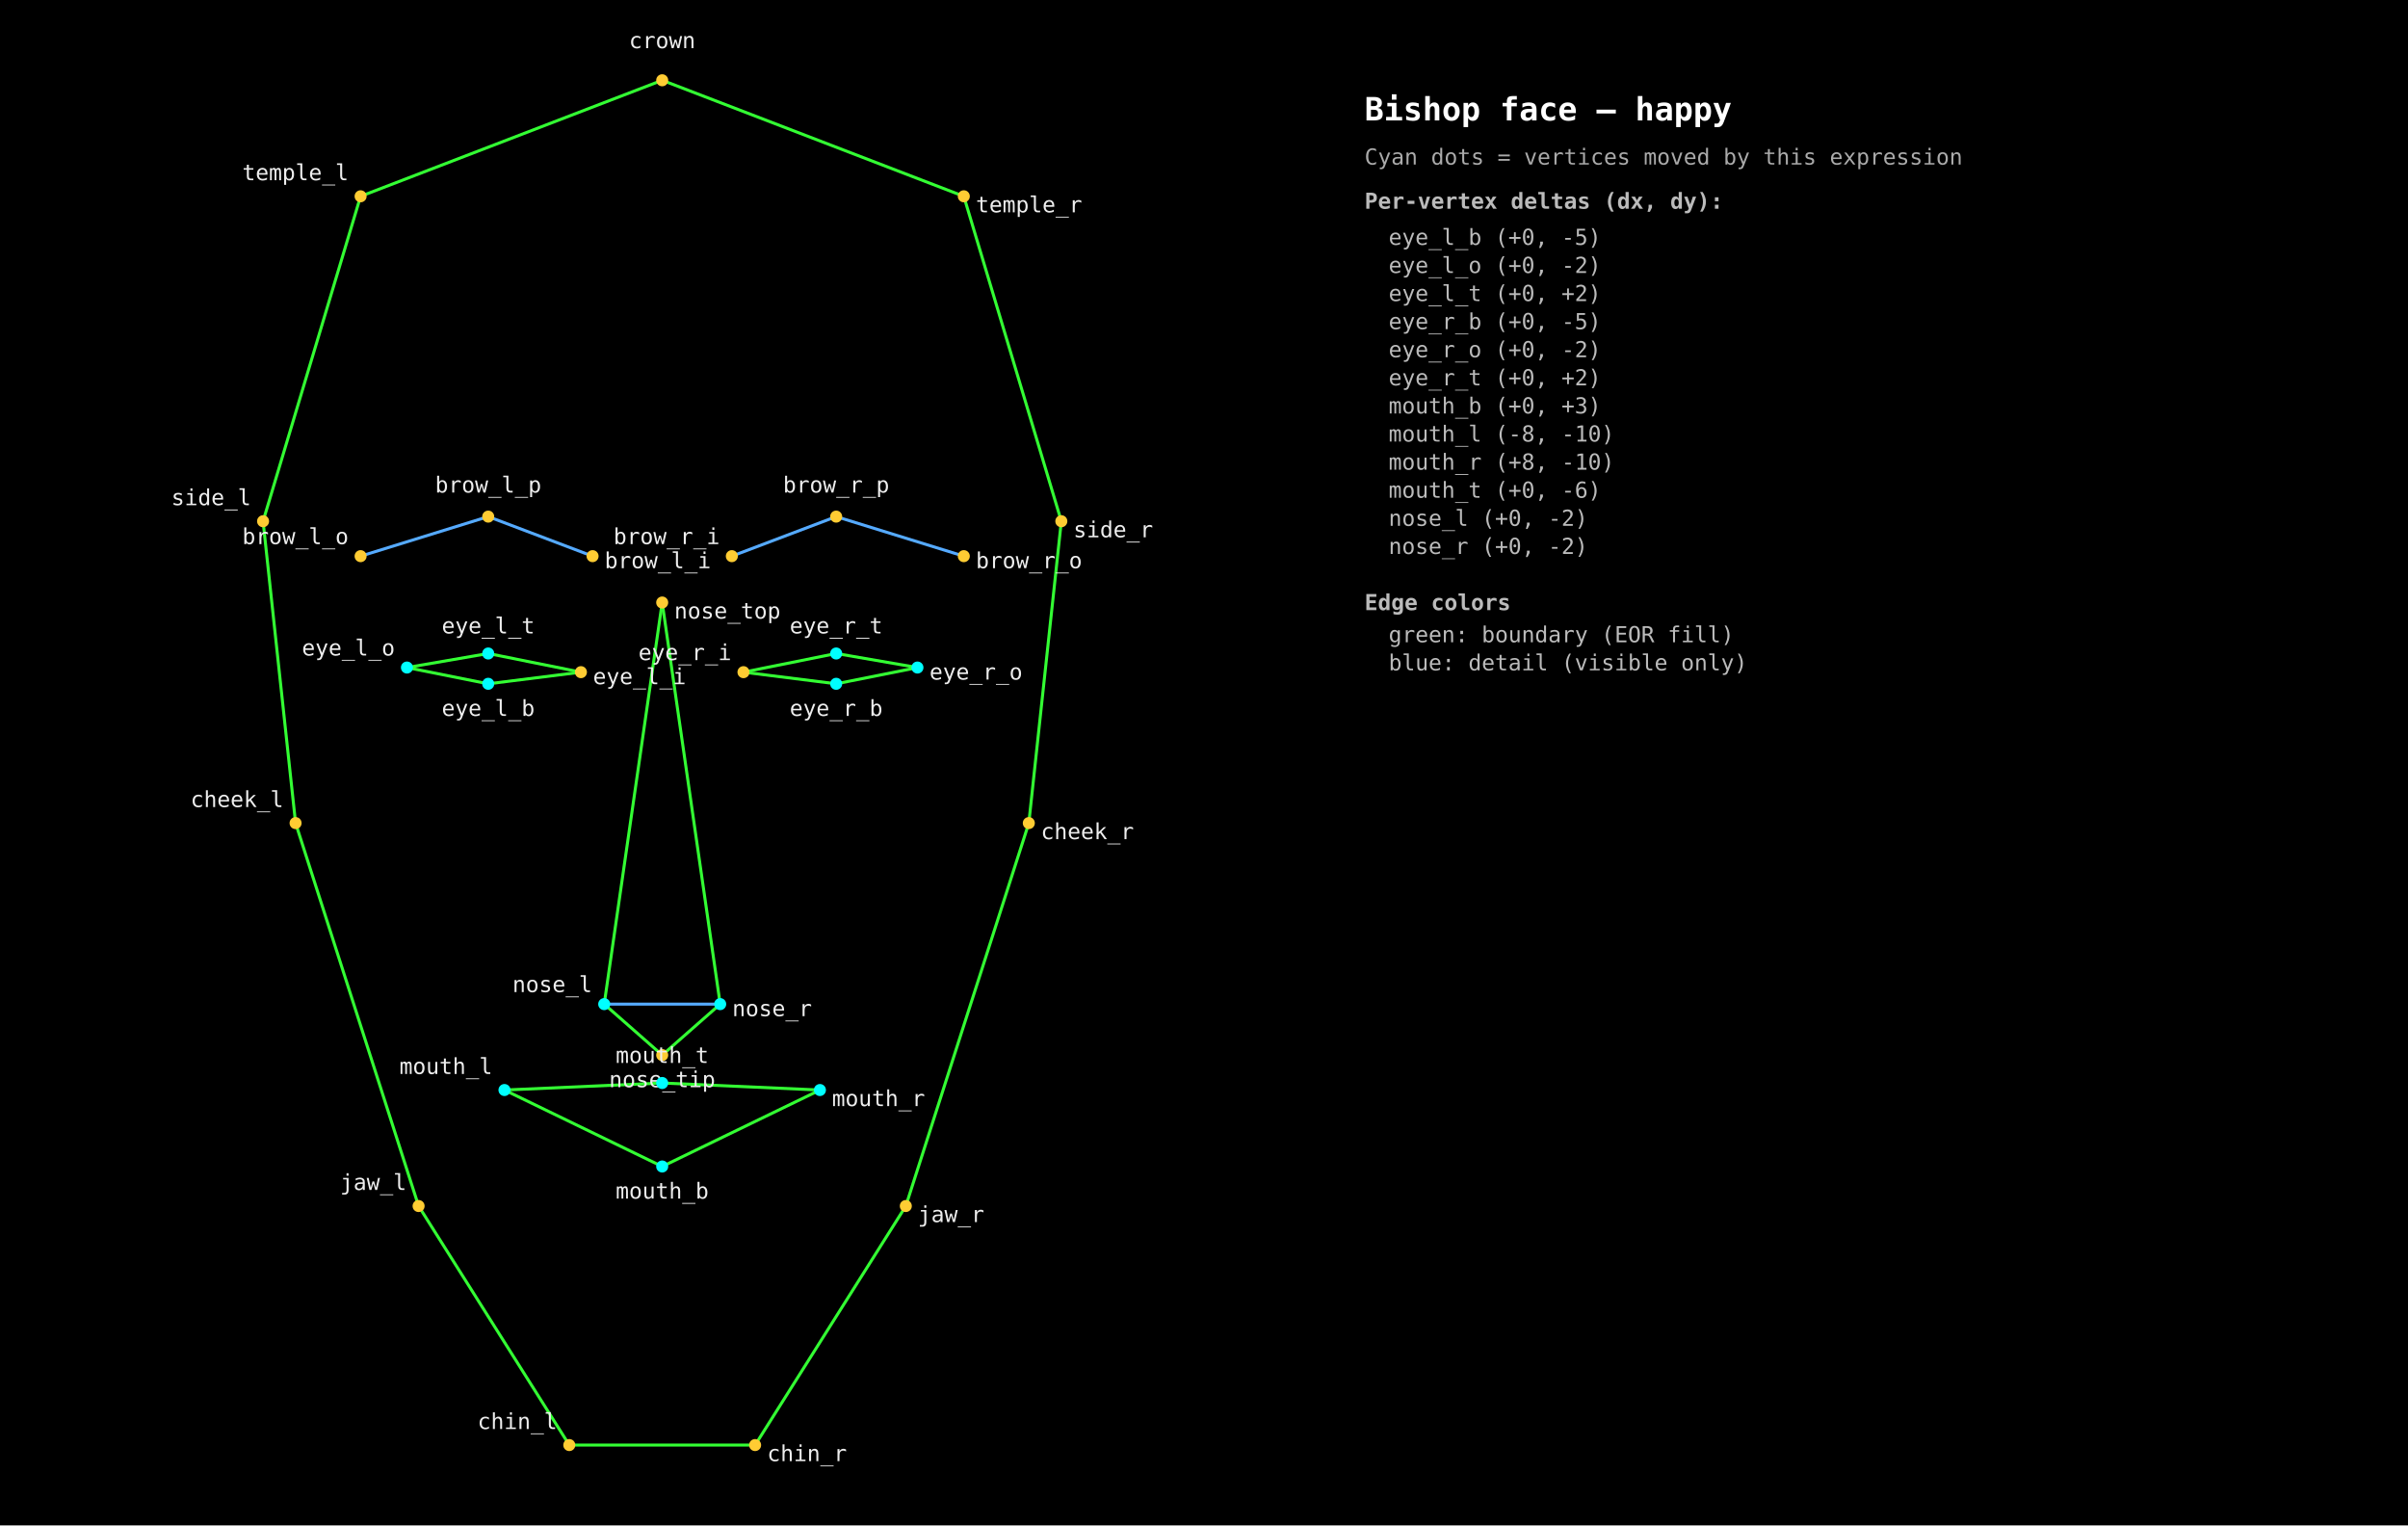
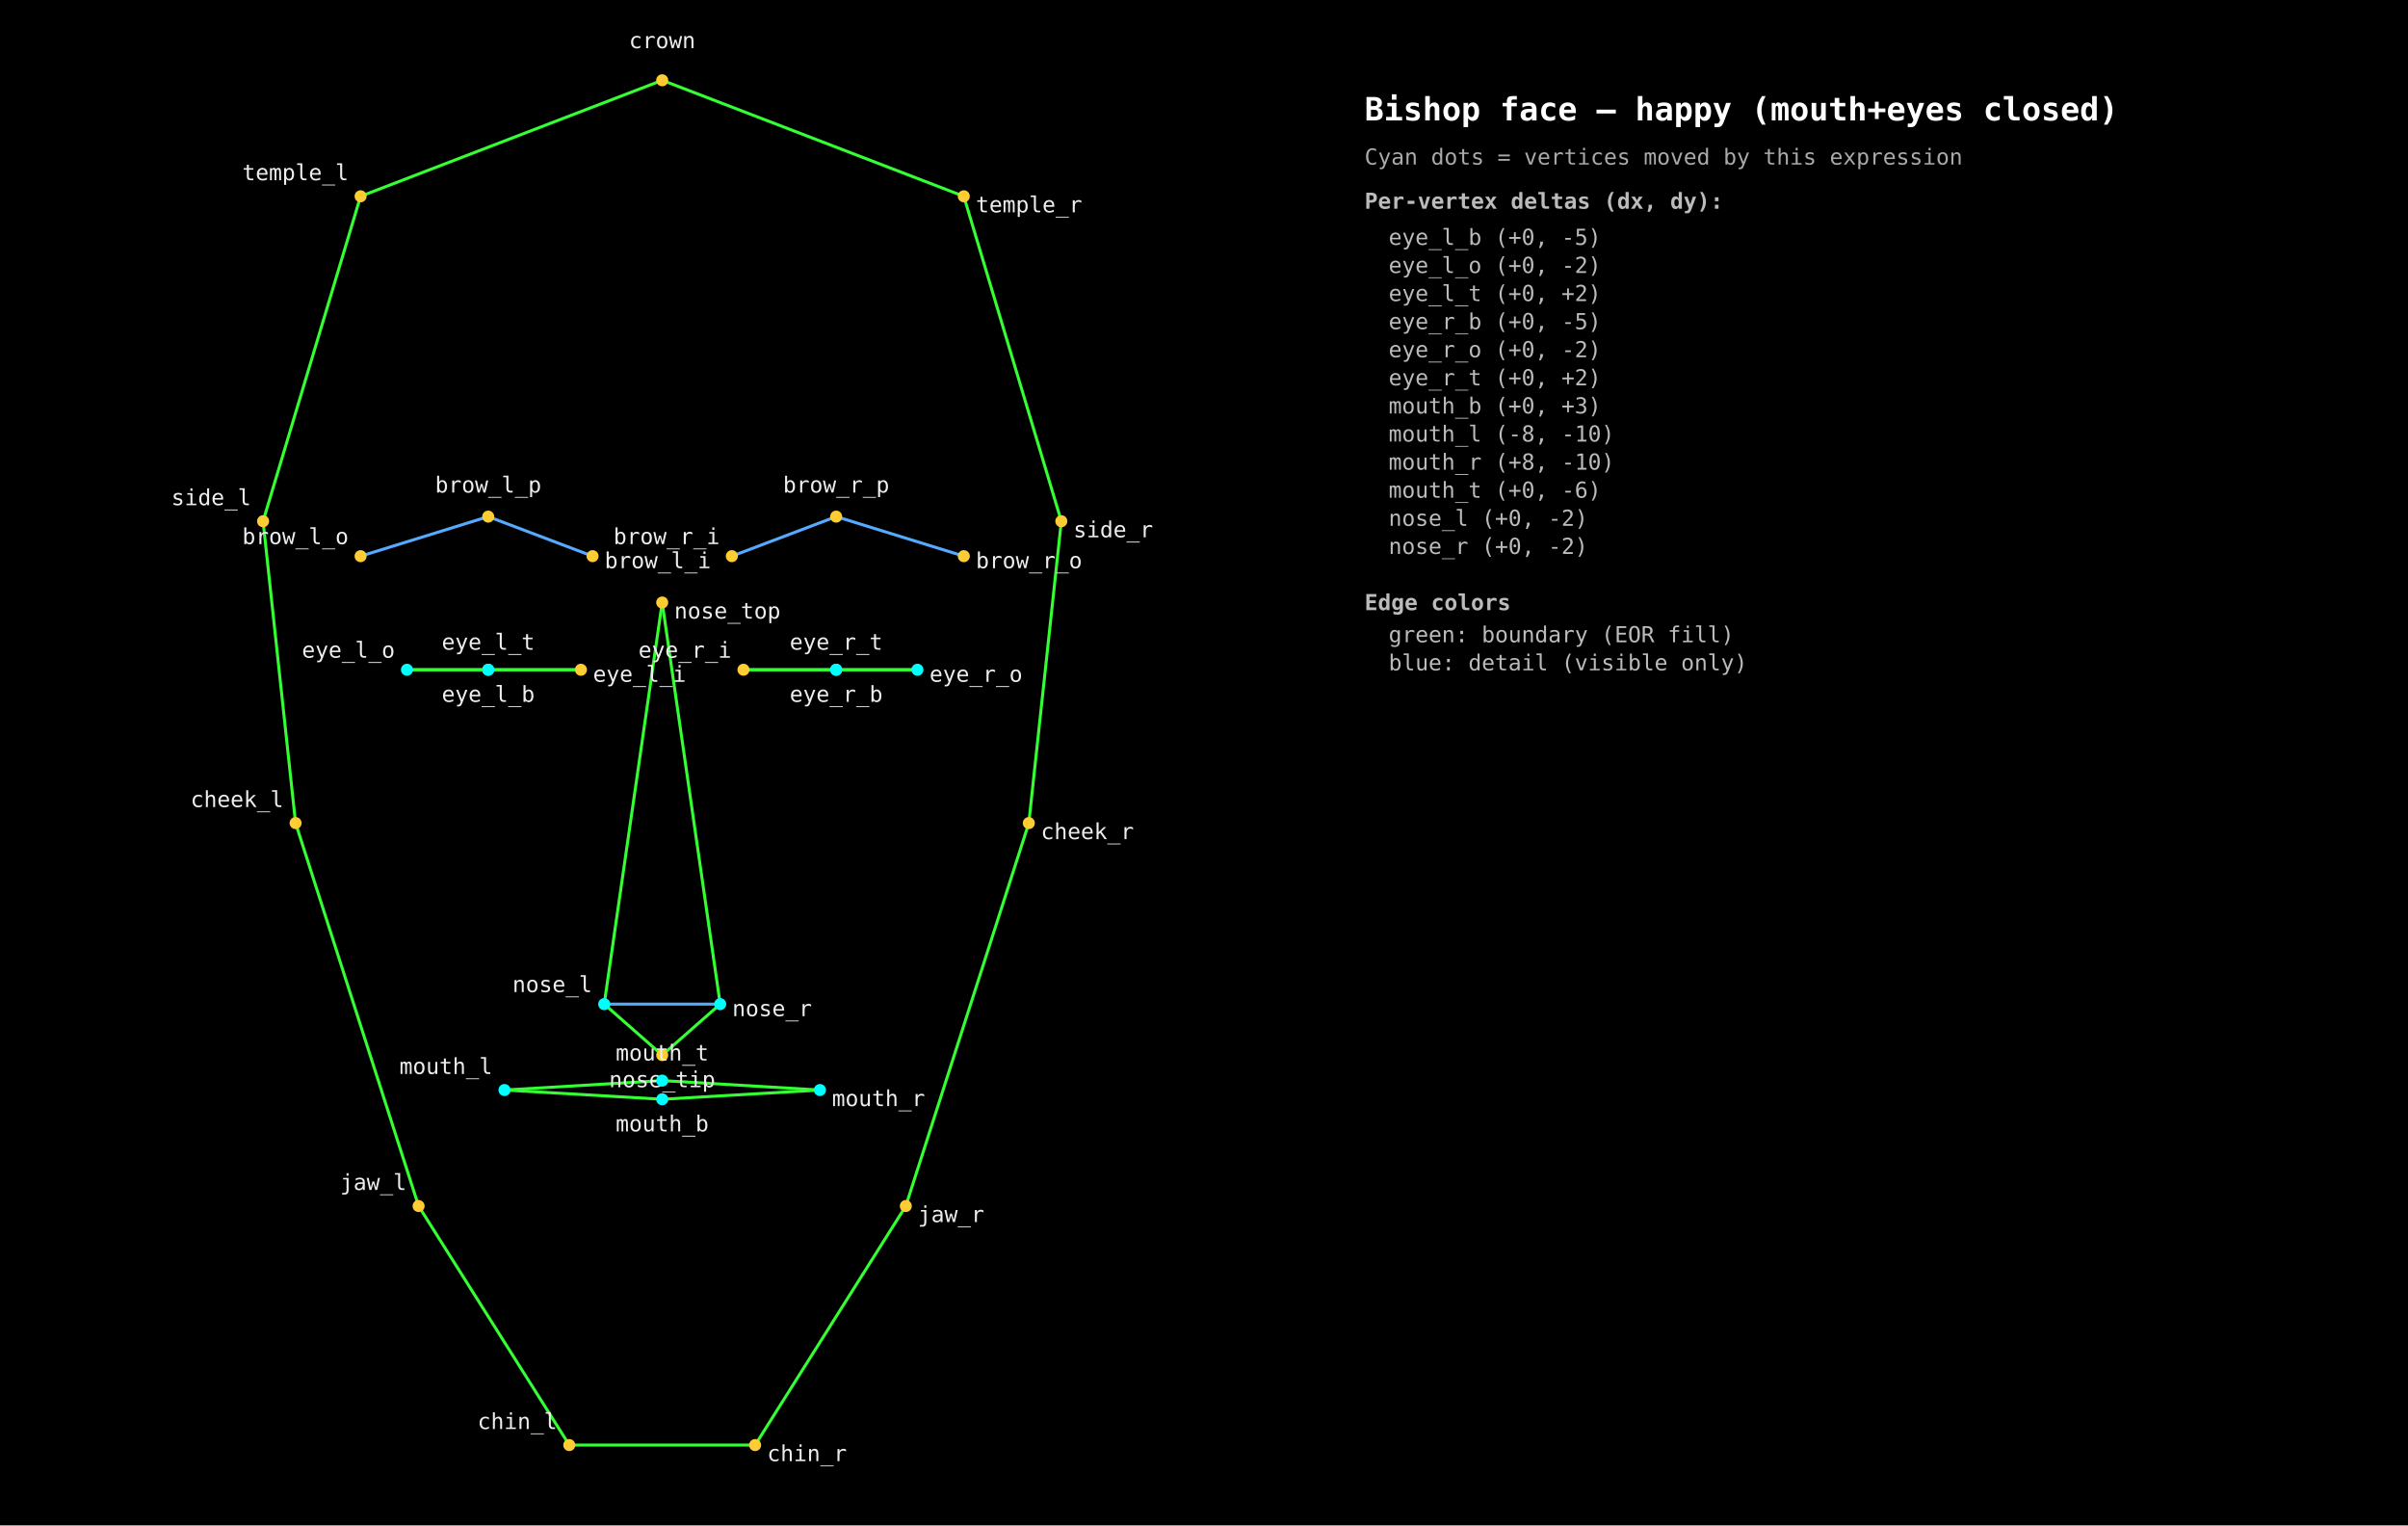
<svg xmlns="http://www.w3.org/2000/svg" width="1200" height="760" viewBox="0 0 1200 760">
  <rect width="100%" height="100%" fill="#000" />
  <style>.bnd{stroke:#3f3;stroke-width:1.5;fill:none}.det{stroke:#5af;stroke-width:1.5;fill:none}.vert{fill:#fc3;stroke:none}.lbl{fill:#eee;font-family:monospace;font-size:11px}.title{fill:#fff;font-family:monospace;font-size:16px;font-weight:bold}.subtitle{fill:#aaa;font-family:monospace;font-size:11px}.legend{fill:#bbb;font-family:monospace;font-size:11px}</style>
  <line class="bnd" x1="330.0" y1="40.0" x2="179.7" y2="97.8" />
  <line class="bnd" x1="179.7" y1="97.8" x2="131.1" y2="259.7" />
  <line class="bnd" x1="131.1" y1="259.7" x2="147.3" y2="410.1" />
  <line class="bnd" x1="147.3" y1="410.1" x2="208.6" y2="600.9" />
  <line class="bnd" x1="208.6" y1="600.9" x2="283.7" y2="720.0" />
  <line class="bnd" x1="283.7" y1="720.0" x2="376.3" y2="720.0" />
  <line class="bnd" x1="376.3" y1="720.0" x2="451.4" y2="600.9" />
  <line class="bnd" x1="451.4" y1="600.9" x2="512.7" y2="410.1" />
  <line class="bnd" x1="512.7" y1="410.1" x2="528.9" y2="259.7" />
  <line class="bnd" x1="528.9" y1="259.7" x2="480.3" y2="97.8" />
  <line class="bnd" x1="480.3" y1="97.8" x2="330.0" y2="40.0" />
  <line class="det" x1="179.7" y1="277.1" x2="243.3" y2="257.4" />
  <line class="det" x1="243.3" y1="257.4" x2="295.3" y2="277.1" />
  <line class="det" x1="364.7" y1="277.1" x2="416.7" y2="257.4" />
  <line class="det" x1="416.7" y1="257.4" x2="480.3" y2="277.1" />
-   <line class="bnd" x1="202.8" y1="332.6" x2="243.3" y2="325.6" />
-   <line class="bnd" x1="243.3" y1="325.6" x2="289.5" y2="334.9" />
-   <line class="bnd" x1="289.5" y1="334.9" x2="243.3" y2="340.7" />
-   <line class="bnd" x1="243.3" y1="340.7" x2="202.8" y2="332.6" />
-   <line class="bnd" x1="370.5" y1="334.9" x2="416.7" y2="325.6" />
-   <line class="bnd" x1="416.7" y1="325.6" x2="457.2" y2="332.6" />
-   <line class="bnd" x1="457.2" y1="332.6" x2="416.7" y2="340.7" />
-   <line class="bnd" x1="416.7" y1="340.7" x2="370.5" y2="334.9" />
+   <line class="bnd" x1="202.8" y1="333.7" x2="243.3" y2="333.7" />
+   <line class="bnd" x1="243.3" y1="333.7" x2="289.5" y2="333.7" />
+   <line class="bnd" x1="289.5" y1="333.7" x2="243.3" y2="333.7" />
+   <line class="bnd" x1="243.3" y1="333.7" x2="202.8" y2="333.7" />
+   <line class="bnd" x1="370.5" y1="333.7" x2="416.7" y2="333.7" />
+   <line class="bnd" x1="416.7" y1="333.7" x2="457.2" y2="333.7" />
+   <line class="bnd" x1="457.2" y1="333.7" x2="416.7" y2="333.7" />
+   <line class="bnd" x1="416.7" y1="333.7" x2="370.5" y2="333.7" />
  <line class="bnd" x1="330.0" y1="300.2" x2="301.1" y2="500.3" />
  <line class="bnd" x1="330.0" y1="300.2" x2="358.9" y2="500.3" />
  <line class="bnd" x1="301.1" y1="500.3" x2="330.0" y2="525.7" />
  <line class="bnd" x1="358.9" y1="500.3" x2="330.0" y2="525.7" />
  <line class="det" x1="301.1" y1="500.3" x2="358.9" y2="500.3" />
-   <line class="bnd" x1="251.4" y1="543.1" x2="330.0" y2="539.6" />
-   <line class="bnd" x1="330.0" y1="539.6" x2="408.6" y2="543.1" />
-   <line class="bnd" x1="408.6" y1="543.1" x2="330.0" y2="581.2" />
-   <line class="bnd" x1="330.0" y1="581.2" x2="251.4" y2="543.1" />
+   <line class="bnd" x1="251.4" y1="543.1" x2="330.0" y2="538.4" />
+   <line class="bnd" x1="330.0" y1="538.4" x2="408.6" y2="543.1" />
+   <line class="bnd" x1="408.6" y1="543.1" x2="330.0" y2="547.7" />
+   <line class="bnd" x1="330.0" y1="547.7" x2="251.4" y2="543.1" />
  <circle cx="330.0" cy="40.0" r="3" fill="#fc3" />
  <text class="lbl" x="330.0" y="24.0" text-anchor="middle">crown</text>
  <circle cx="179.7" cy="97.8" r="3" fill="#fc3" />
  <text class="lbl" x="173.7" y="89.8" text-anchor="end">temple_l</text>
  <circle cx="480.3" cy="97.8" r="3" fill="#fc3" />
  <text class="lbl" x="486.3" y="105.8" text-anchor="start">temple_r</text>
  <circle cx="131.1" cy="259.7" r="3" fill="#fc3" />
  <text class="lbl" x="125.1" y="251.7" text-anchor="end">side_l</text>
  <circle cx="528.9" cy="259.7" r="3" fill="#fc3" />
  <text class="lbl" x="534.9" y="267.7" text-anchor="start">side_r</text>
  <circle cx="147.3" cy="410.1" r="3" fill="#fc3" />
  <text class="lbl" x="141.3" y="402.1" text-anchor="end">cheek_l</text>
  <circle cx="512.7" cy="410.1" r="3" fill="#fc3" />
  <text class="lbl" x="518.7" y="418.1" text-anchor="start">cheek_r</text>
  <circle cx="208.6" cy="600.9" r="3" fill="#fc3" />
  <text class="lbl" x="202.6" y="592.9" text-anchor="end">jaw_l</text>
  <circle cx="451.4" cy="600.9" r="3" fill="#fc3" />
  <text class="lbl" x="457.4" y="608.9" text-anchor="start">jaw_r</text>
  <circle cx="283.7" cy="720.0" r="3" fill="#fc3" />
  <text class="lbl" x="277.7" y="712.0" text-anchor="end">chin_l</text>
  <circle cx="376.3" cy="720.0" r="3" fill="#fc3" />
  <text class="lbl" x="382.3" y="728.0" text-anchor="start">chin_r</text>
  <circle cx="179.7" cy="277.1" r="3" fill="#fc3" />
  <text class="lbl" x="173.7" y="271.1" text-anchor="end">brow_l_o</text>
  <circle cx="243.3" cy="257.4" r="3" fill="#fc3" />
  <text class="lbl" x="243.3" y="245.4" text-anchor="middle">brow_l_p</text>
  <circle cx="295.3" cy="277.1" r="3" fill="#fc3" />
  <text class="lbl" x="301.3" y="283.1" text-anchor="start">brow_l_i</text>
  <circle cx="364.7" cy="277.1" r="3" fill="#fc3" />
  <text class="lbl" x="358.7" y="271.1" text-anchor="end">brow_r_i</text>
  <circle cx="416.7" cy="257.4" r="3" fill="#fc3" />
  <text class="lbl" x="416.7" y="245.4" text-anchor="middle">brow_r_p</text>
  <circle cx="480.3" cy="277.1" r="3" fill="#fc3" />
  <text class="lbl" x="486.3" y="283.1" text-anchor="start">brow_r_o</text>
-   <circle cx="202.8" cy="332.6" r="3" fill="#0ff" />
-   <text class="lbl" x="196.8" y="326.6" text-anchor="end">eye_l_o</text>
-   <circle cx="243.3" cy="325.6" r="3" fill="#0ff" />
-   <text class="lbl" x="243.3" y="315.6" text-anchor="middle">eye_l_t</text>
-   <circle cx="289.5" cy="334.9" r="3" fill="#fc3" />
-   <text class="lbl" x="295.5" y="340.9" text-anchor="start">eye_l_i</text>
-   <circle cx="243.3" cy="340.7" r="3" fill="#0ff" />
-   <text class="lbl" x="243.3" y="356.7" text-anchor="middle">eye_l_b</text>
-   <circle cx="370.5" cy="334.9" r="3" fill="#fc3" />
-   <text class="lbl" x="364.5" y="328.9" text-anchor="end">eye_r_i</text>
-   <circle cx="416.7" cy="325.6" r="3" fill="#0ff" />
-   <text class="lbl" x="416.7" y="315.6" text-anchor="middle">eye_r_t</text>
-   <circle cx="457.2" cy="332.6" r="3" fill="#0ff" />
-   <text class="lbl" x="463.2" y="338.6" text-anchor="start">eye_r_o</text>
-   <circle cx="416.7" cy="340.7" r="3" fill="#0ff" />
-   <text class="lbl" x="416.7" y="356.7" text-anchor="middle">eye_r_b</text>
+   <circle cx="202.8" cy="333.7" r="3" fill="#0ff" />
+   <text class="lbl" x="196.8" y="327.7" text-anchor="end">eye_l_o</text>
+   <circle cx="243.3" cy="333.7" r="3" fill="#0ff" />
+   <text class="lbl" x="243.3" y="323.7" text-anchor="middle">eye_l_t</text>
+   <circle cx="289.5" cy="333.7" r="3" fill="#fc3" />
+   <text class="lbl" x="295.5" y="339.7" text-anchor="start">eye_l_i</text>
+   <circle cx="243.3" cy="333.7" r="3" fill="#0ff" />
+   <text class="lbl" x="243.3" y="349.7" text-anchor="middle">eye_l_b</text>
+   <circle cx="370.5" cy="333.7" r="3" fill="#fc3" />
+   <text class="lbl" x="364.5" y="327.7" text-anchor="end">eye_r_i</text>
+   <circle cx="416.7" cy="333.7" r="3" fill="#0ff" />
+   <text class="lbl" x="416.7" y="323.7" text-anchor="middle">eye_r_t</text>
+   <circle cx="457.2" cy="333.7" r="3" fill="#0ff" />
+   <text class="lbl" x="463.2" y="339.7" text-anchor="start">eye_r_o</text>
+   <circle cx="416.7" cy="333.7" r="3" fill="#0ff" />
+   <text class="lbl" x="416.7" y="349.7" text-anchor="middle">eye_r_b</text>
  <circle cx="330.0" cy="300.2" r="3" fill="#fc3" />
  <text class="lbl" x="336.0" y="308.2" text-anchor="start">nose_top</text>
  <circle cx="301.1" cy="500.3" r="3" fill="#0ff" />
  <text class="lbl" x="295.1" y="494.3" text-anchor="end">nose_l</text>
  <circle cx="358.9" cy="500.3" r="3" fill="#0ff" />
  <text class="lbl" x="364.9" y="506.3" text-anchor="start">nose_r</text>
  <circle cx="330.0" cy="525.7" r="3" fill="#fc3" />
  <text class="lbl" x="330.0" y="541.7" text-anchor="middle">nose_tip</text>
  <circle cx="251.4" cy="543.1" r="3" fill="#0ff" />
  <text class="lbl" x="245.4" y="535.1" text-anchor="end">mouth_l</text>
-   <circle cx="330.0" cy="539.6" r="3" fill="#0ff" />
-   <text class="lbl" x="330.0" y="529.6" text-anchor="middle">mouth_t</text>
+   <circle cx="330.0" cy="538.4" r="3" fill="#0ff" />
+   <text class="lbl" x="330.0" y="528.4" text-anchor="middle">mouth_t</text>
  <circle cx="408.6" cy="543.1" r="3" fill="#0ff" />
  <text class="lbl" x="414.6" y="551.1" text-anchor="start">mouth_r</text>
-   <circle cx="330.0" cy="581.2" r="3" fill="#0ff" />
-   <text class="lbl" x="330.0" y="597.2" text-anchor="middle">mouth_b</text>
-   <text class="title" x="680" y="60">Bishop face — happy</text>
+   <circle cx="330.0" cy="547.7" r="3" fill="#0ff" />
+   <text class="lbl" x="330.0" y="563.7" text-anchor="middle">mouth_b</text>
+   <text class="title" x="680" y="60">Bishop face — happy (mouth+eyes closed)</text>
  <text class="subtitle" x="680" y="82">Cyan dots = vertices moved by this expression</text>
  <text class="legend" x="680" y="104" style="font-weight:bold">Per-vertex deltas (dx, dy):</text>
  <text class="legend" x="692" y="122">eye_l_b    (+0, -5)</text>
  <text class="legend" x="692" y="136">eye_l_o    (+0, -2)</text>
  <text class="legend" x="692" y="150">eye_l_t    (+0, +2)</text>
  <text class="legend" x="692" y="164">eye_r_b    (+0, -5)</text>
  <text class="legend" x="692" y="178">eye_r_o    (+0, -2)</text>
  <text class="legend" x="692" y="192">eye_r_t    (+0, +2)</text>
  <text class="legend" x="692" y="206">mouth_b    (+0, +3)</text>
  <text class="legend" x="692" y="220">mouth_l    (-8, -10)</text>
  <text class="legend" x="692" y="234">mouth_r    (+8, -10)</text>
  <text class="legend" x="692" y="248">mouth_t    (+0, -6)</text>
  <text class="legend" x="692" y="262">nose_l     (+0, -2)</text>
  <text class="legend" x="692" y="276">nose_r     (+0, -2)</text>
  <text class="legend" x="680" y="304" style="font-weight:bold">Edge colors</text>
  <text class="legend" x="692" y="320" fill="#3f3">green: boundary (EOR fill)</text>
  <text class="legend" x="692" y="334" fill="#5af">blue:  detail (visible only)</text>
</svg>
